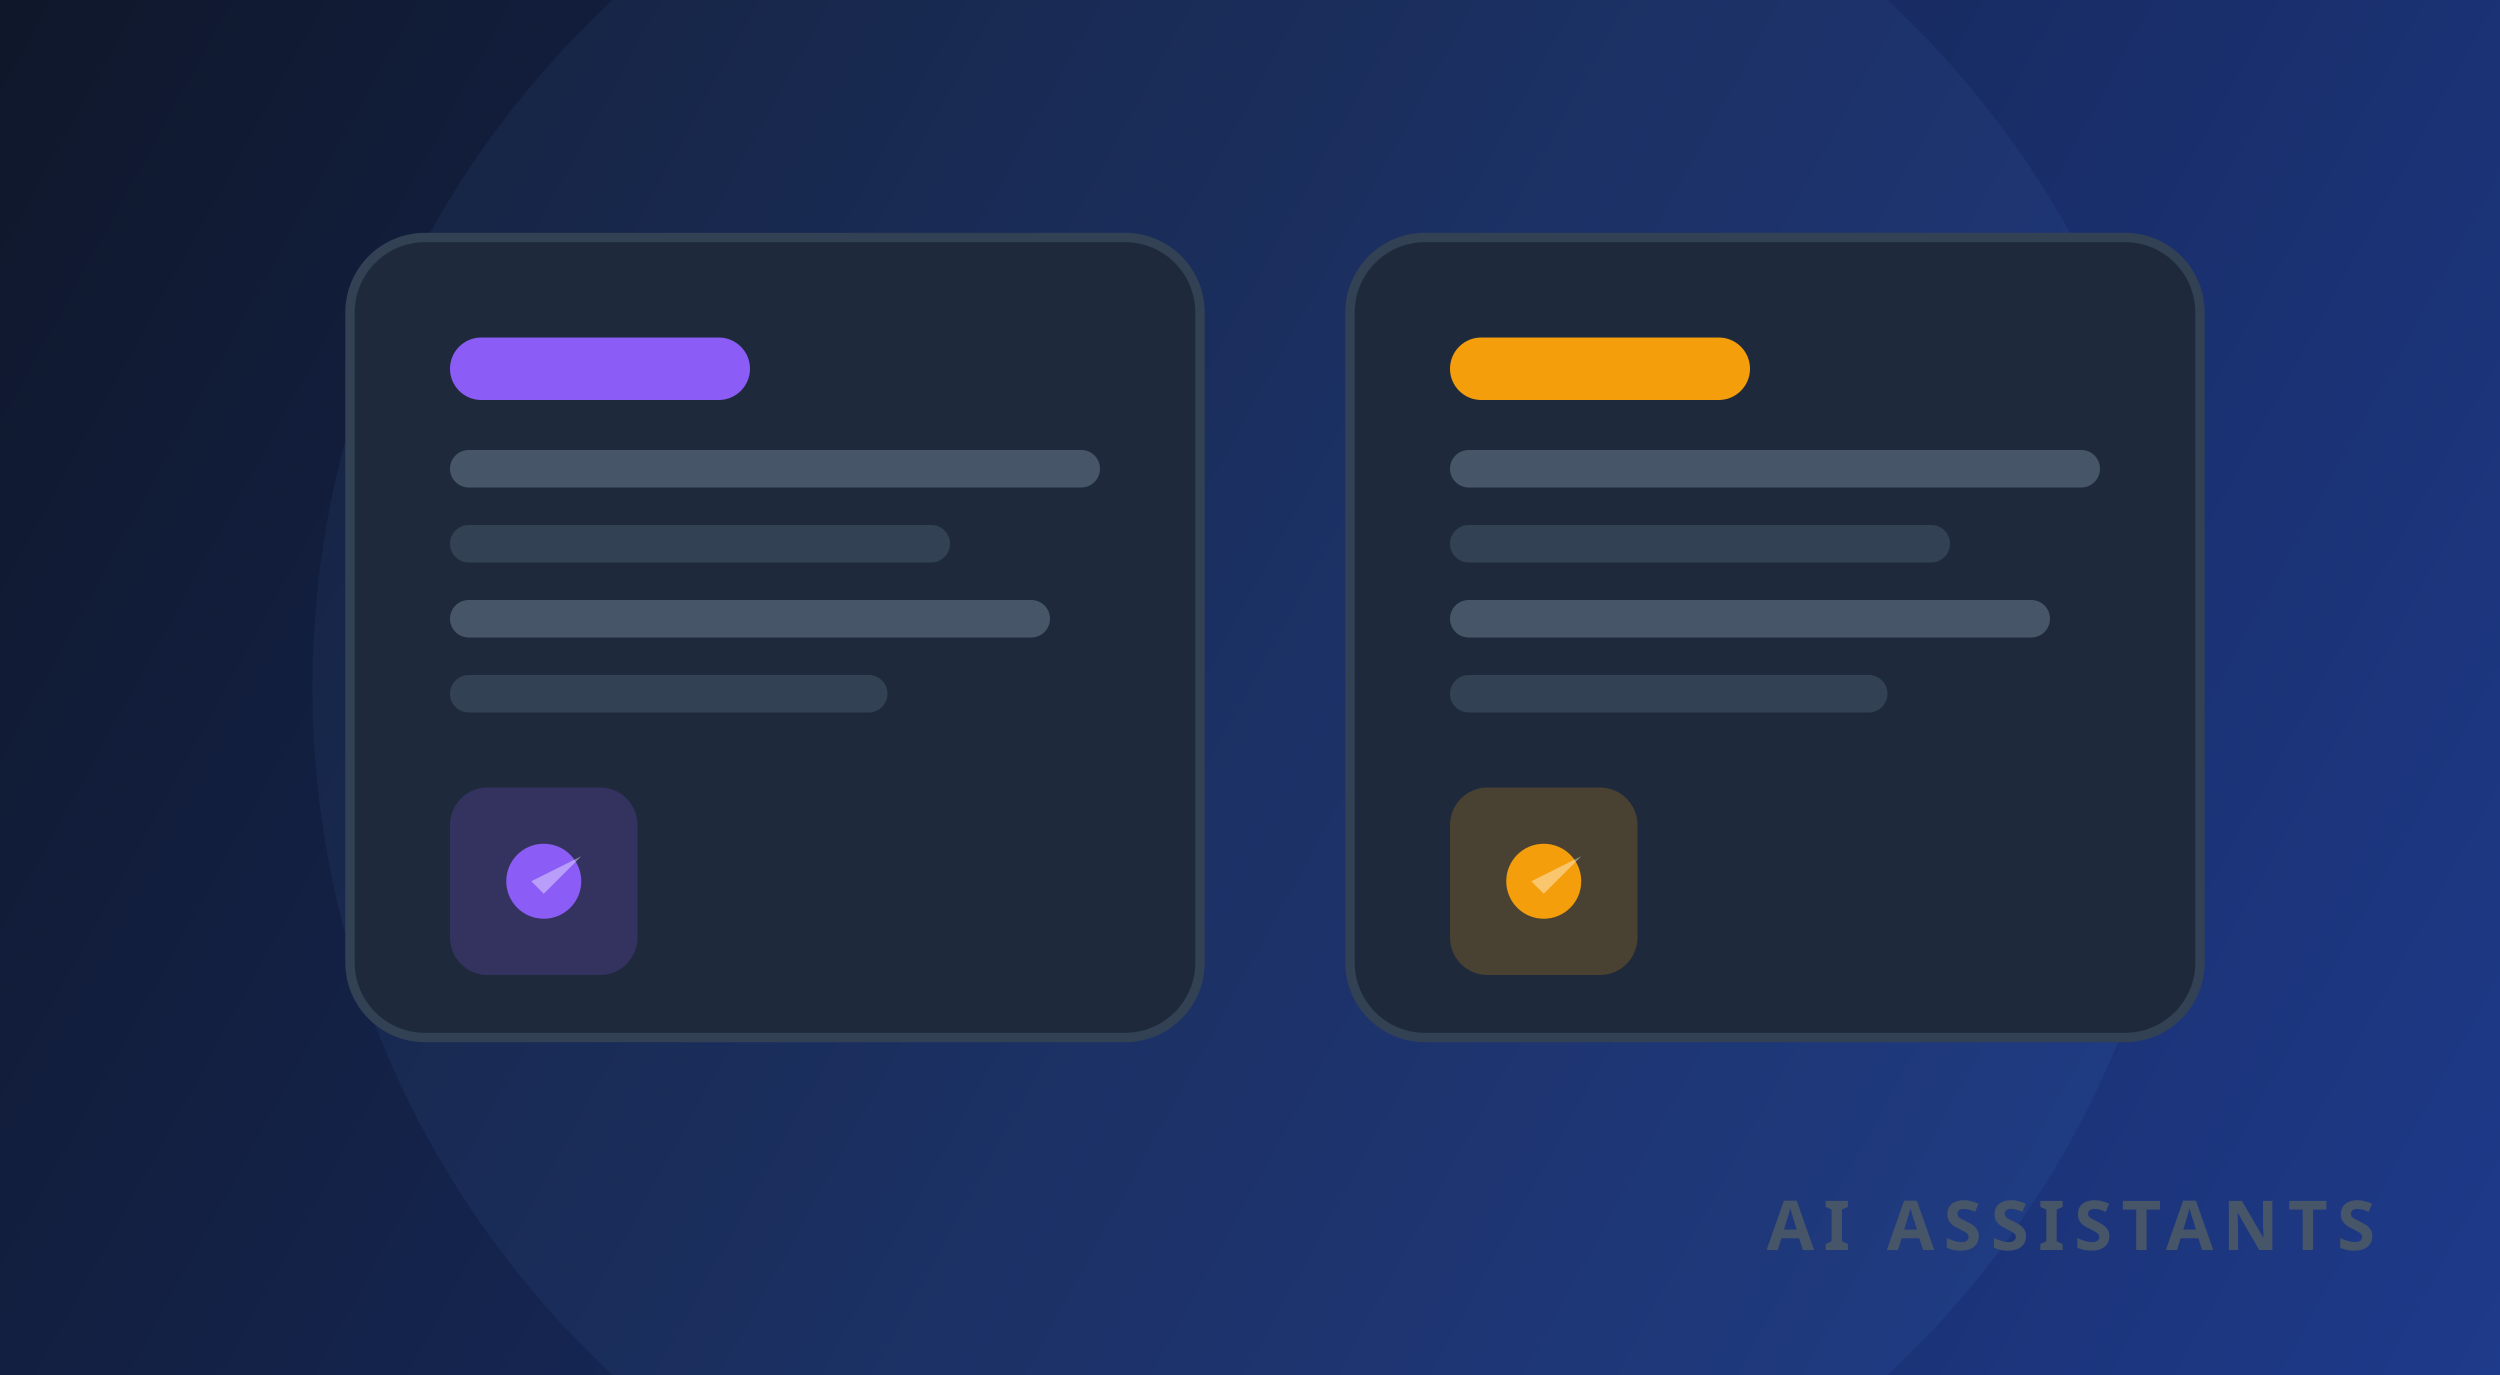
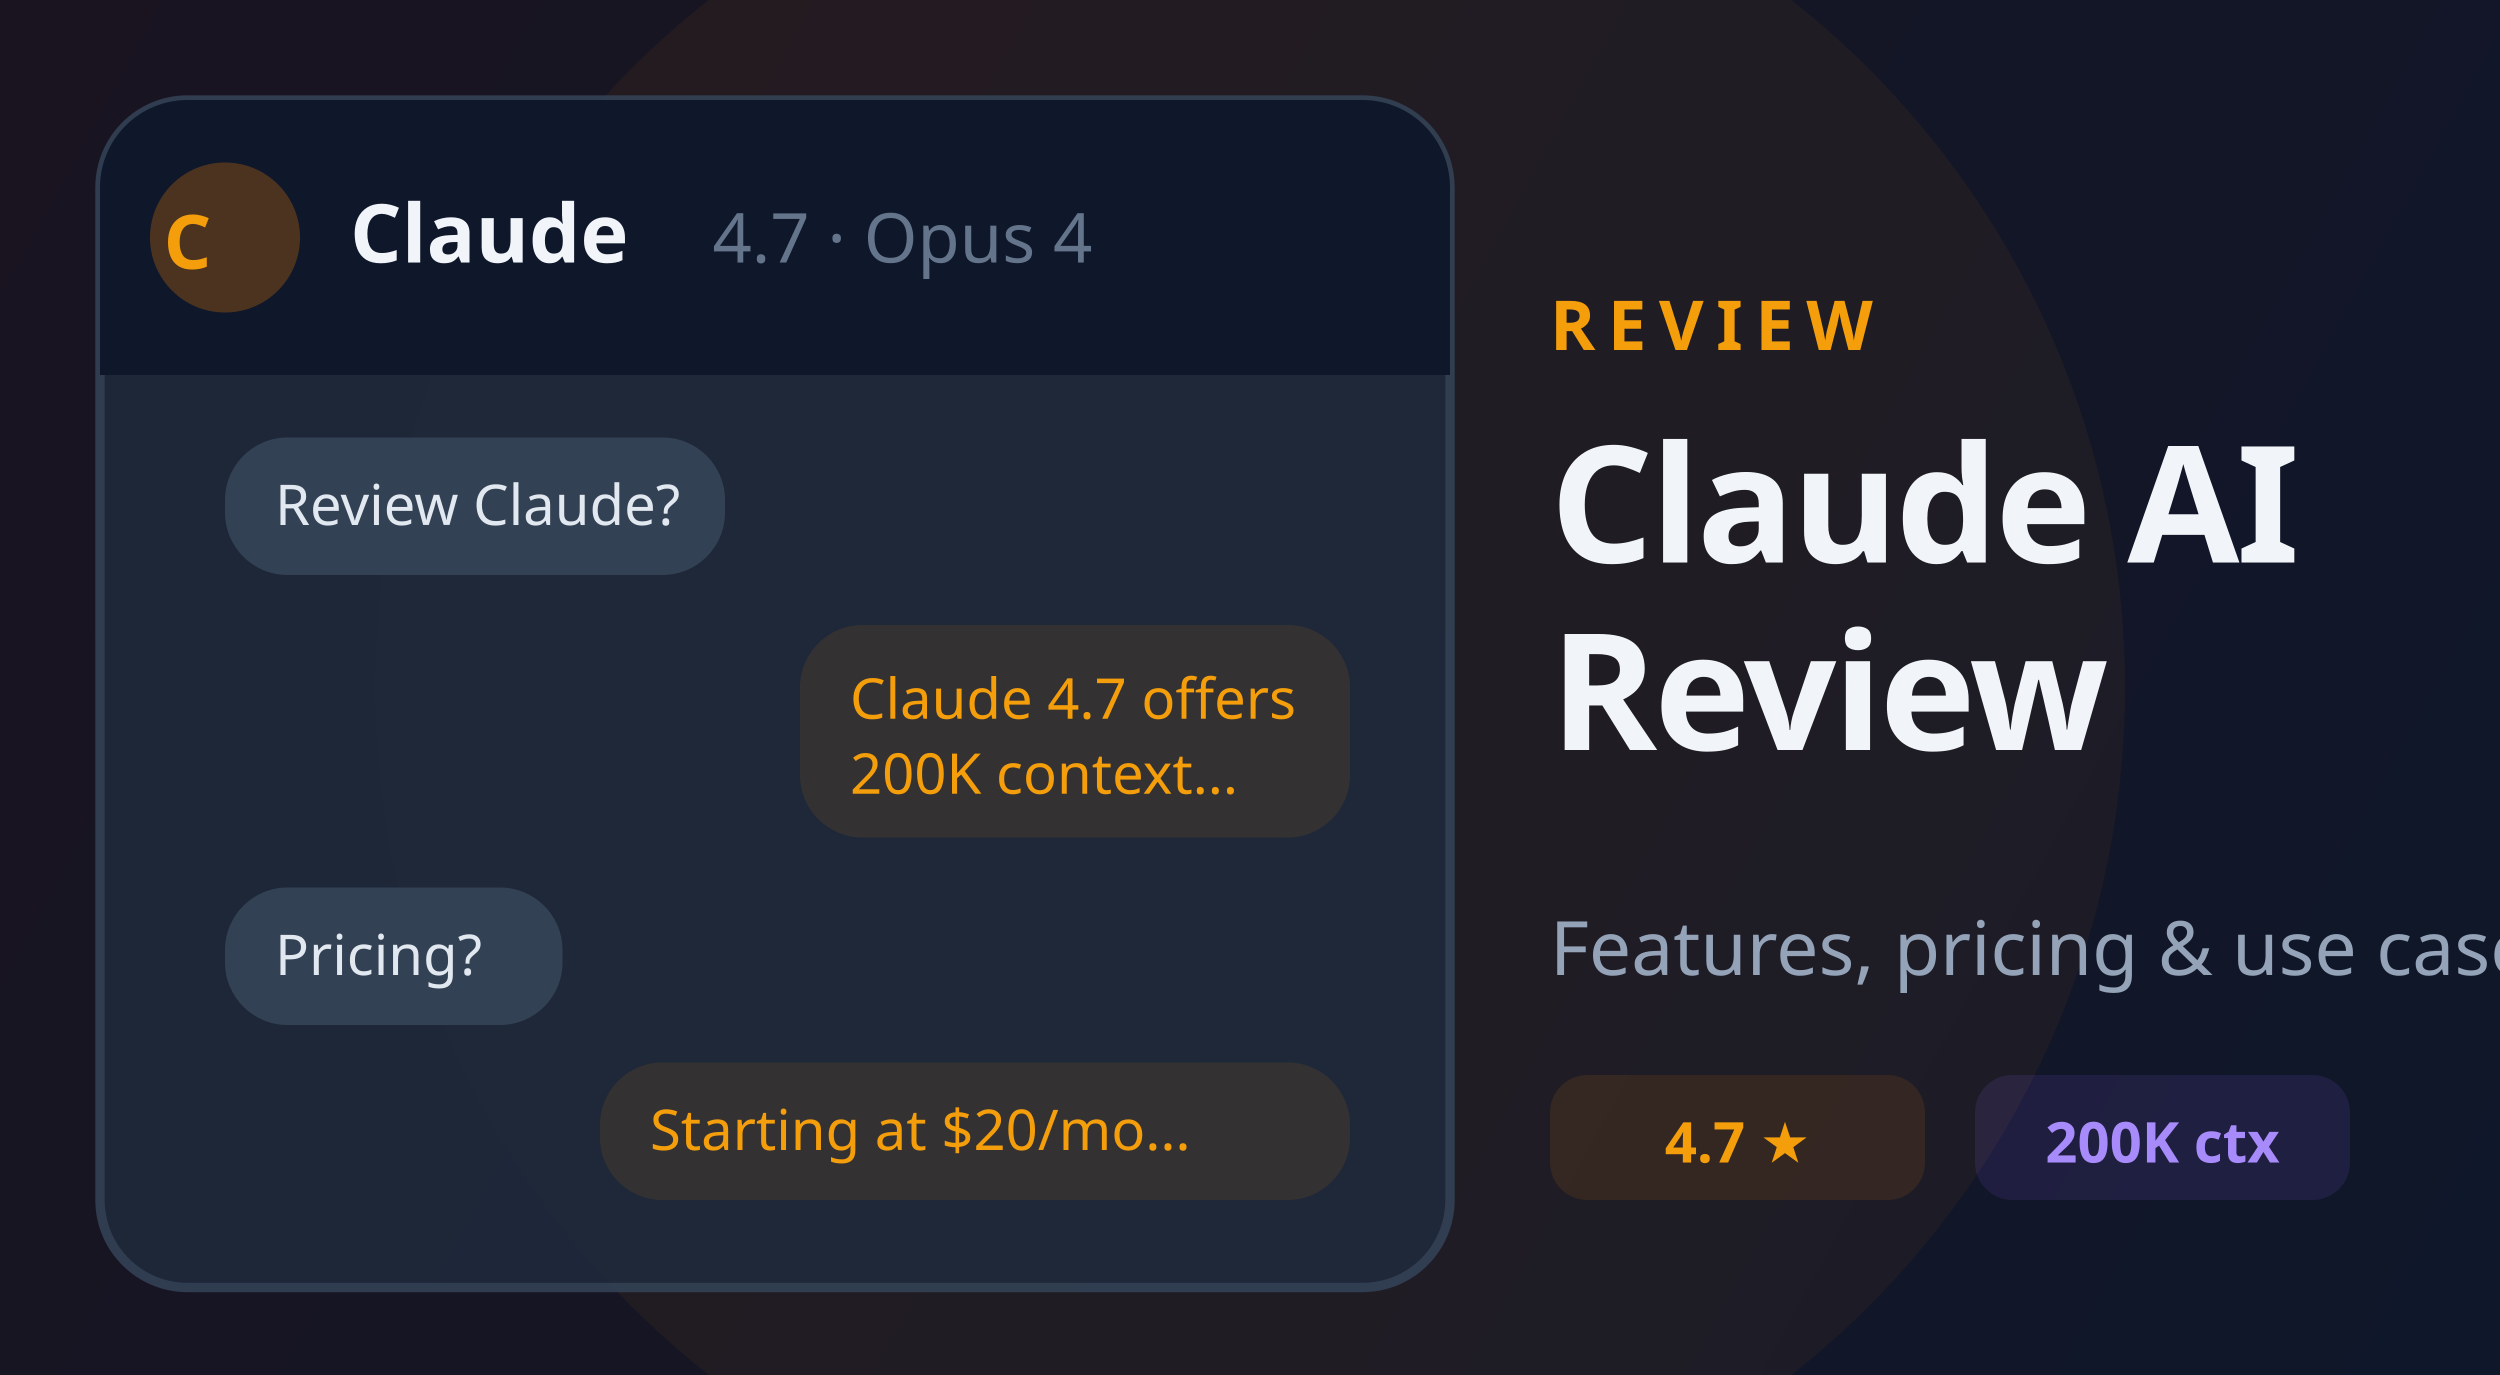
<svg xmlns="http://www.w3.org/2000/svg" viewBox="0 0 400 220" fill="none">
-   <rect width="400" height="220" fill="url(#clBg)" />
  <defs>
-     <linearGradient id="clBg" x1="0" y1="0" x2="400" y2="220" gradientUnits="userSpaceOnUse">
-       <stop stop-color="#0f172a" />
-       <stop offset="1" stop-color="#1e3a8a" />
+     <linearGradient id="cl2" x1="0" y1="0" x2="400" y2="220" gradientUnits="userSpaceOnUse">
+       <stop stop-color="#1a1420" />
+       <stop offset="1" stop-color="#0f172a" />
    </linearGradient>
  </defs>
-   <g opacity="0.06">
-     <circle cx="200" cy="110" r="150" fill="#60a5fa" />
-   </g>
-   <rect x="56" y="38" width="136" height="128" rx="12" fill="#1e293b" stroke="#334155" stroke-width="1.5" />
-   <rect x="72" y="54" width="48" height="10" rx="5" fill="#8b5cf6" />
-   <rect x="72" y="72" width="104" height="6" rx="3" fill="#475569" />
-   <rect x="72" y="84" width="80" height="6" rx="3" fill="#334155" />
-   <rect x="72" y="96" width="96" height="6" rx="3" fill="#475569" />
-   <rect x="72" y="108" width="70" height="6" rx="3" fill="#334155" />
-   <rect x="72" y="126" width="30" height="30" rx="6" fill="#8b5cf6" opacity="0.2" />
-   <circle cx="87" cy="141" r="6" fill="#8b5cf6" />
-   <path d="M85 141l8-4-6 6z" fill="#fff" opacity="0.4" />
-   <rect x="216" y="38" width="136" height="128" rx="12" fill="#1e293b" stroke="#334155" stroke-width="1.5" />
-   <rect x="232" y="54" width="48" height="10" rx="5" fill="#f59e0b" />
-   <rect x="232" y="72" width="104" height="6" rx="3" fill="#475569" />
-   <rect x="232" y="84" width="80" height="6" rx="3" fill="#334155" />
-   <rect x="232" y="96" width="96" height="6" rx="3" fill="#475569" />
-   <rect x="232" y="108" width="70" height="6" rx="3" fill="#334155" />
-   <rect x="232" y="126" width="30" height="30" rx="6" fill="#f59e0b" opacity="0.2" />
-   <circle cx="247" cy="141" r="6" fill="#f59e0b" />
-   <path d="M245 141l8-4-6 6z" fill="#fff" opacity="0.4" />
-   <text x="380" y="200" text-anchor="end" fill="#475569" font-family="system-ui" font-size="11" font-weight="700" letter-spacing="1.5">AI ASSISTANTS</text>
+   <rect width="400" height="220" fill="url(#cl2)" />
+   <circle cx="200" cy="110" r="140" fill="#d97706" opacity="0.06" />
+   <rect x="16" y="16" width="216" height="190" rx="14" fill="#1e293b" stroke="#334155" stroke-width="1.5" opacity="0.9" />
+   <rect x="16" y="16" width="216" height="44" rx="14" fill="#0f172a" />
+   <rect x="16" y="46" width="216" height="14" rx="0" fill="#0f172a" />
+   <circle cx="36" cy="38" r="12" fill="#d97706" opacity="0.3" />
+   <text x="30" y="43" text-anchor="middle" fill="#f59e0b" font-size="12" font-weight="bold" font-family="system-ui">C</text>
+   <text x="56" y="42" fill="#f1f5f9" font-size="13" font-weight="700" font-family="system-ui">Claude</text>
+   <text x="114" y="42" fill="#64748b" font-size="11" font-family="system-ui">4.7 · Opus 4</text>
+   <rect x="36" y="70" width="80" height="22" rx="10" fill="#334155" />
+   <text x="44" y="84" fill="#e2e8f0" font-size="9" font-family="system-ui">Review Claude?</text>
+   <rect x="128" y="100" width="88" height="34" rx="10" fill="#d97706" opacity="0.12" />
+   <text x="136" y="115" fill="#f59e0b" font-size="9" font-family="system-ui">Claude 4.7 offers</text>
+   <text x="136" y="127" fill="#f59e0b" font-size="9" font-family="system-ui">200K context...</text>
+   <rect x="36" y="142" width="54" height="22" rx="10" fill="#334155" />
+   <text x="44" y="156" fill="#e2e8f0" font-size="9" font-family="system-ui">Pricing?</text>
+   <rect x="96" y="170" width="120" height="22" rx="10" fill="#d97706" opacity="0.12" />
+   <text x="104" y="184" fill="#f59e0b" font-size="9" font-family="system-ui">Starting at $20/mo...</text>
+   <text x="248" y="56" fill="#f59e0b" font-size="11" font-weight="800" font-family="system-ui" letter-spacing="2">REVIEW</text>
+   <text x="248" y="90" fill="#f1f5f9" font-size="26" font-weight="900" font-family="system-ui" letter-spacing="-0.5">Claude AI</text>
+   <text x="248" y="120" fill="#f1f5f9" font-size="26" font-weight="900" font-family="system-ui" letter-spacing="-0.5">Review</text>
+   <text x="248" y="156" fill="#94a3b8" font-size="12" font-family="system-ui">Features, pricing &amp; use cases</text>
+   <rect x="248" y="172" width="60" height="20" rx="6" fill="#d97706" opacity="0.12" />
+   <text x="278" y="186" text-anchor="middle" fill="#f59e0b" font-size="9" font-weight="700" font-family="system-ui">4.7 ★</text>
+   <rect x="316" y="172" width="60" height="20" rx="6" fill="#8b5cf6" opacity="0.12" />
+   <text x="346" y="186" text-anchor="middle" fill="#a78bfa" font-size="9" font-weight="700" font-family="system-ui">200K ctx</text>
</svg>
